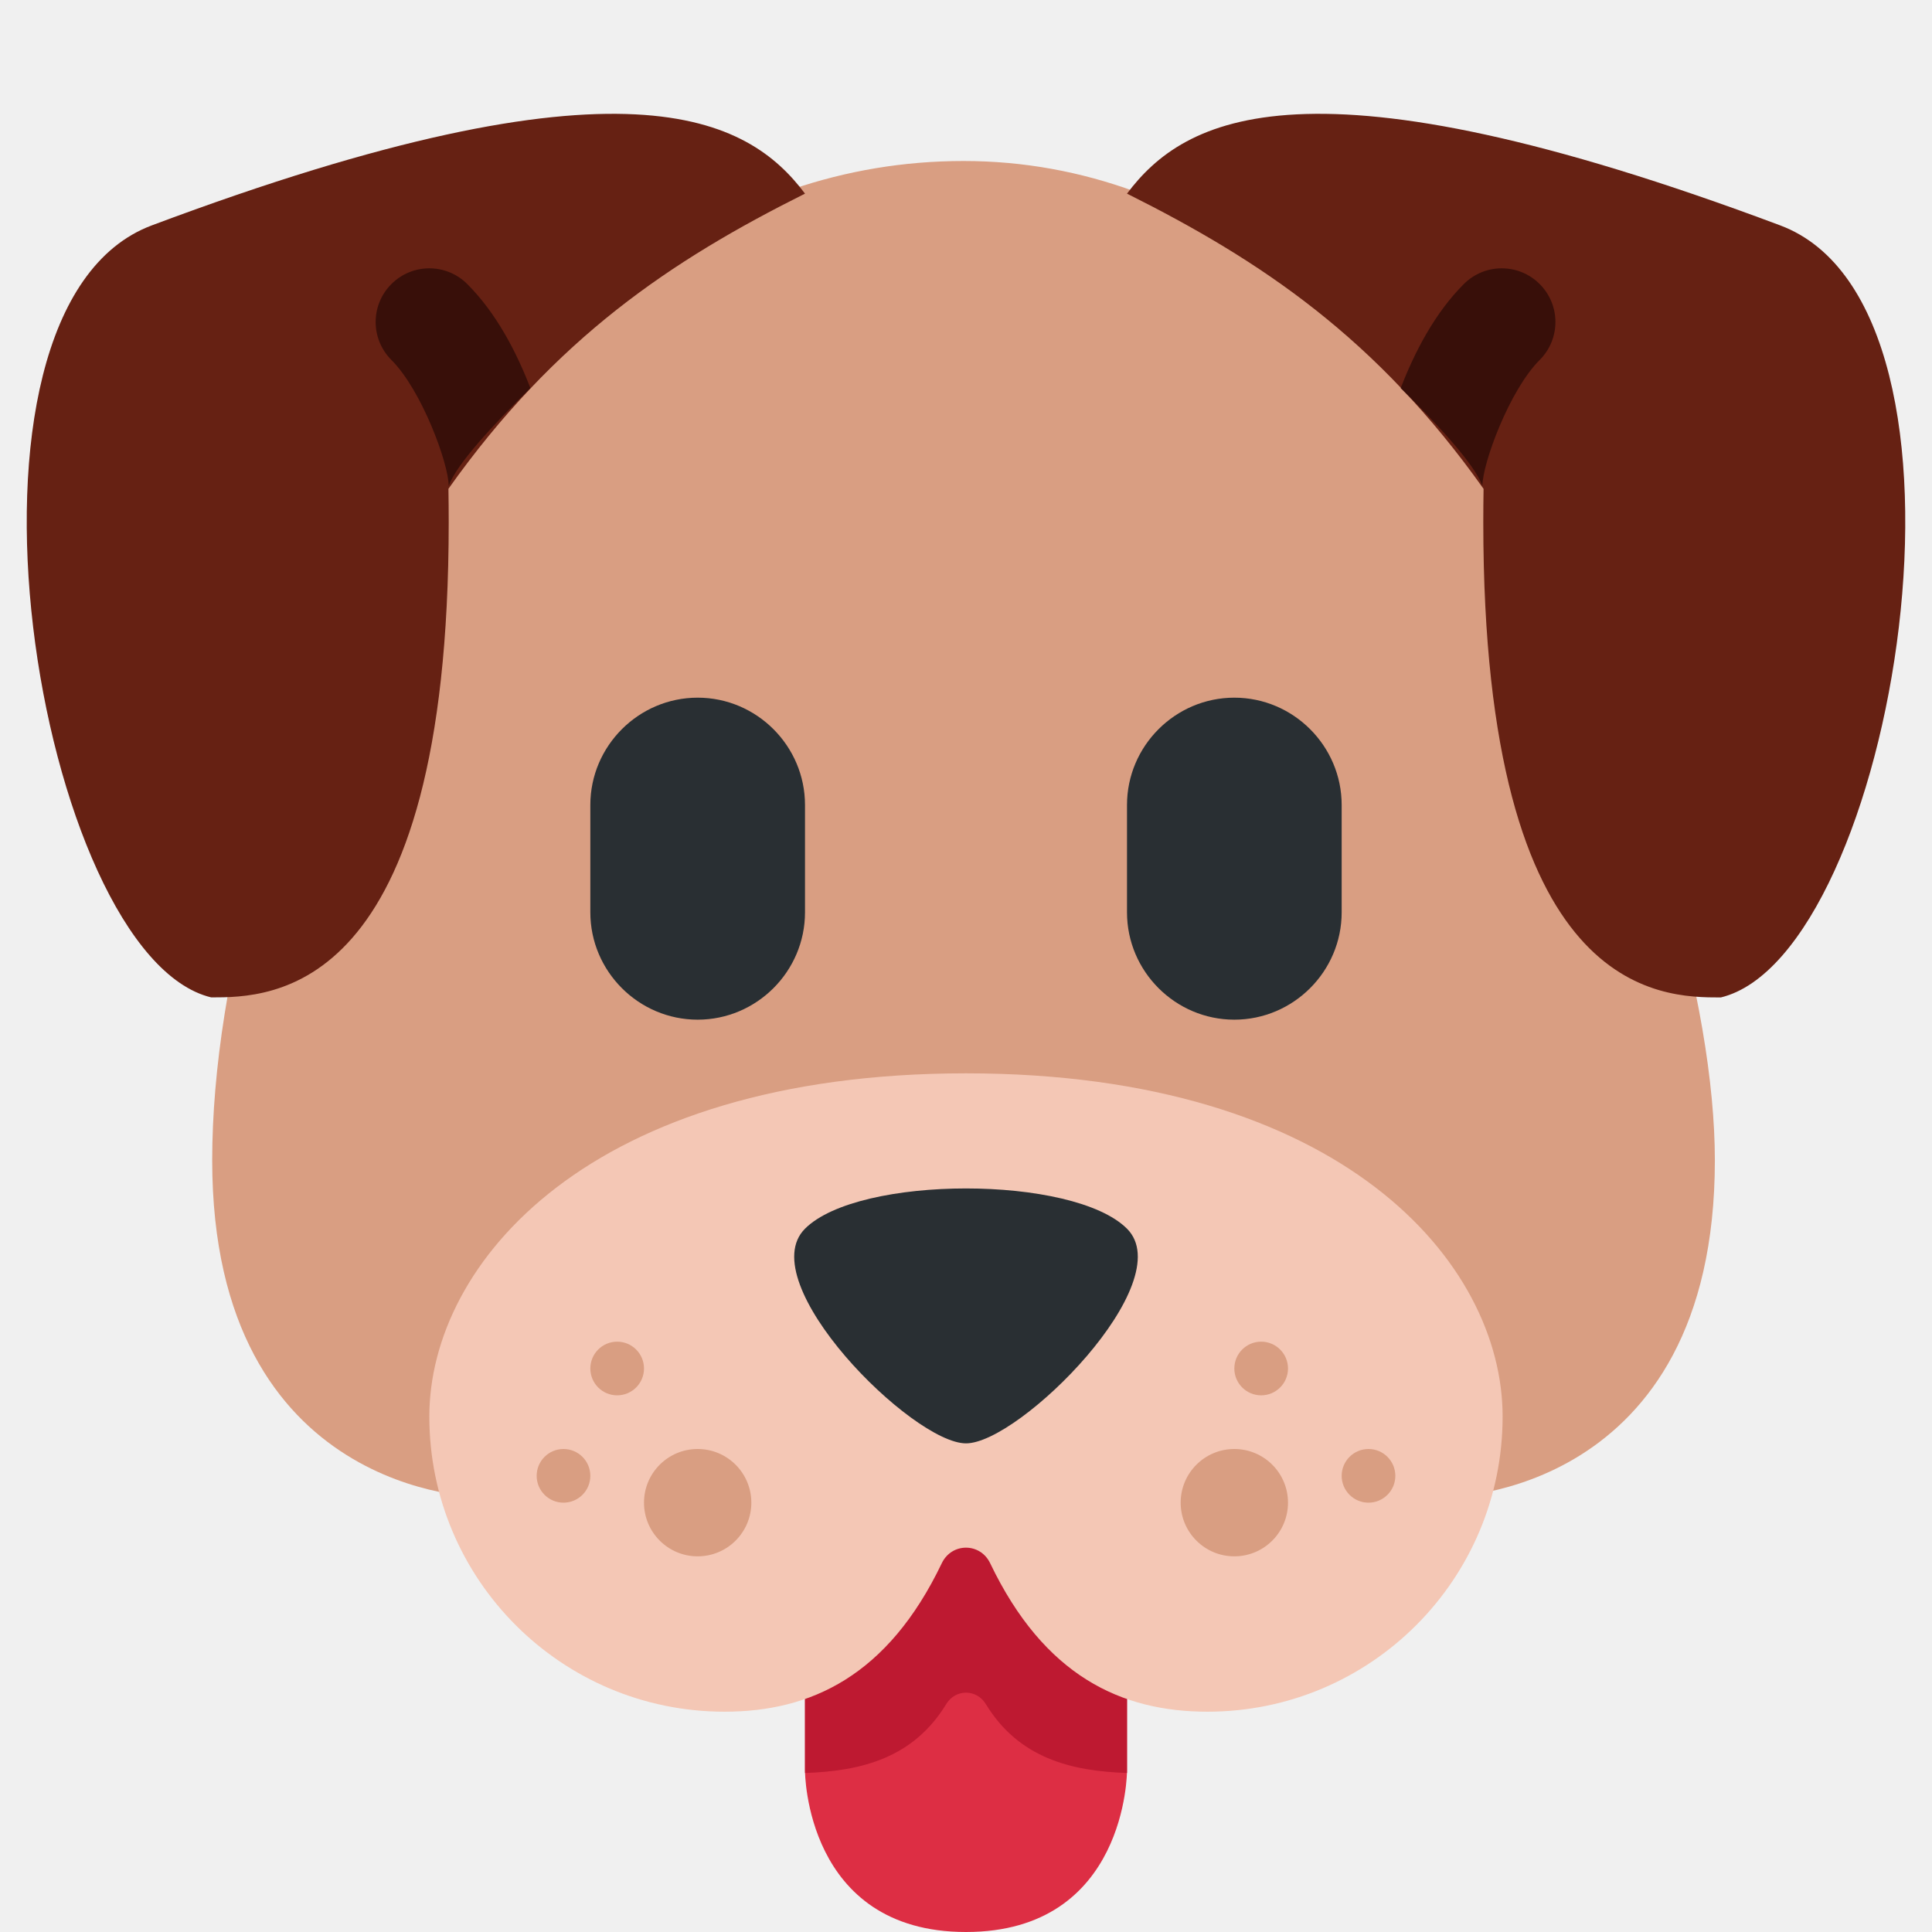
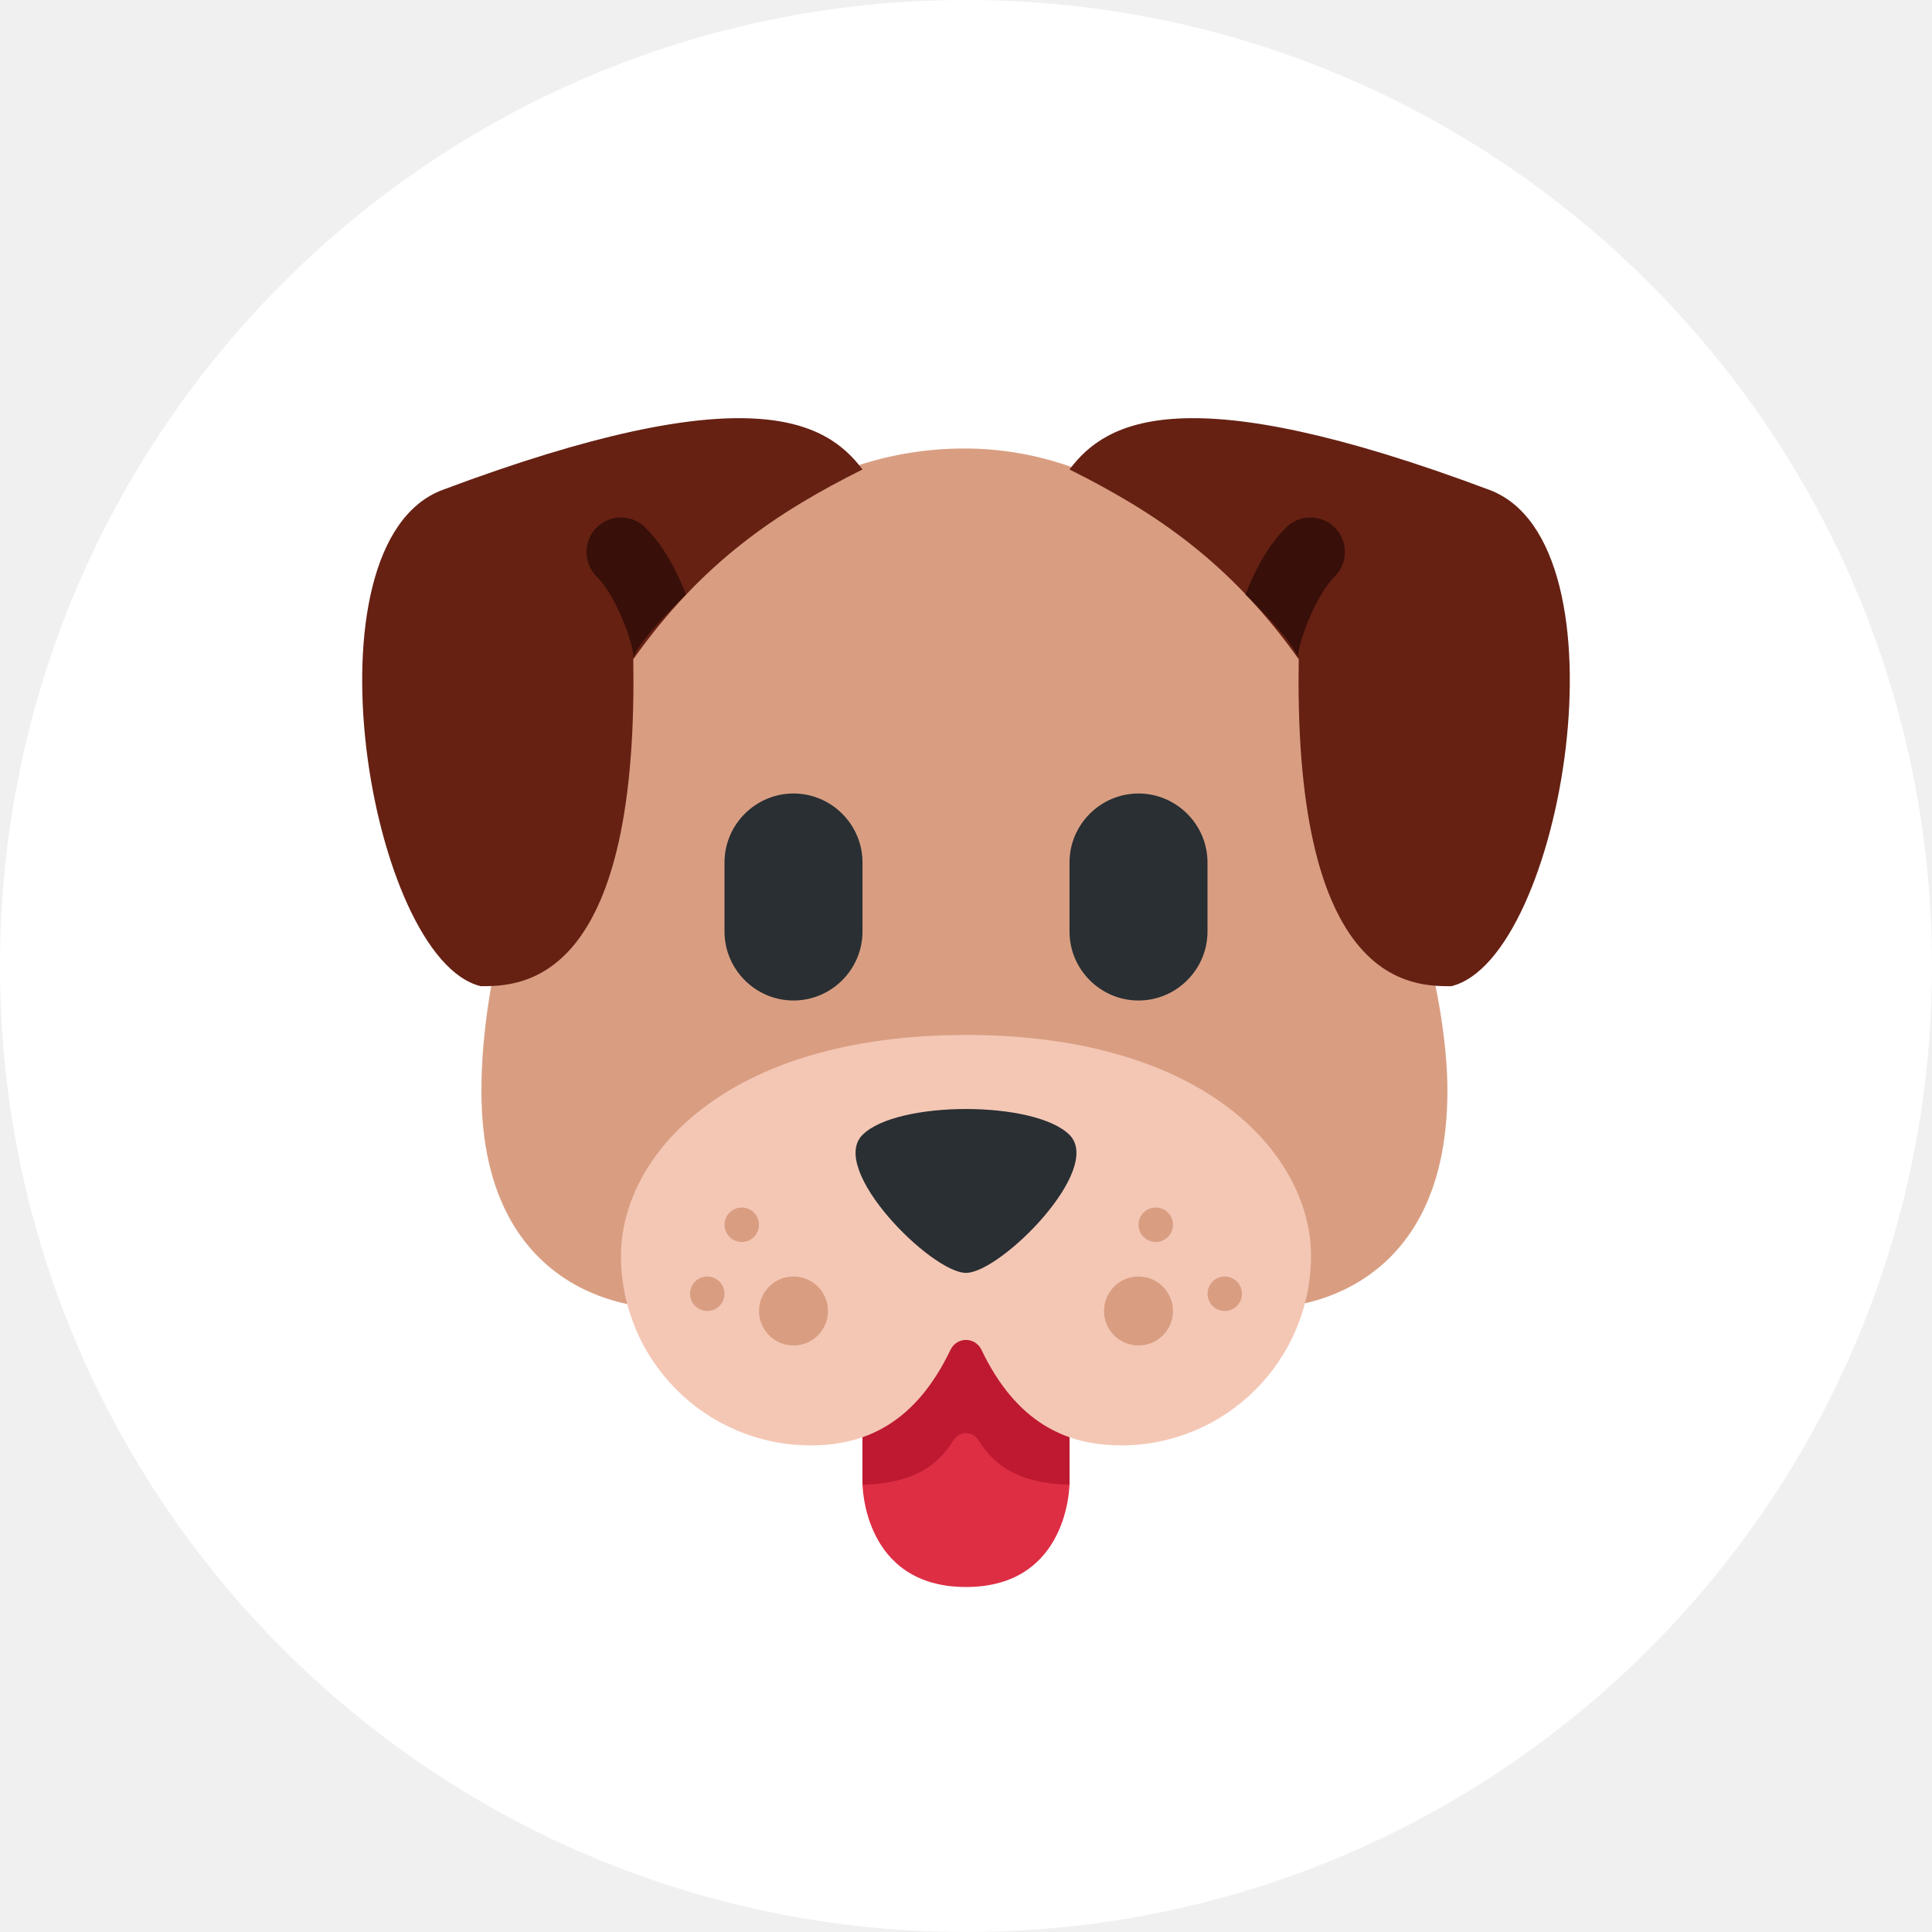
- <svg xmlns="http://www.w3.org/2000/svg" viewBox="0 0 36 36">
+ <svg xmlns="http://www.w3.org/2000/svg" viewBox="-10 -10 56 56">
+   <circle fill="#FFFFFF" cx="18.0" cy="18.0" r="28.0" />
  <path fill="#DD2E44" d="M15 27v6s0 3 3 3 3-3 3-3v-6h-6z" />
  <path fill="#BE1931" d="M15 33l.001.037c1.041-.035 2.016-.274 2.632-1.286.171-.281.563-.281.735 0 .616 1.011 1.591 1.251 2.632 1.286V27h-6v6z" />
  <path fill="#D99E82" d="M31.954 21.619c0 6.276-5 6.276-5 6.276h-18s-5 0-5-6.276c0-6.724 5-18.619 14-18.619s14 12.895 14 18.619z" />
  <path fill="#F4C7B5" d="M18 20c-7 0-10 3.527-10 6.395 0 3.037 2.462 5.5 5.5 5.5 1.605 0 3.042-.664 4.049-2.767.185-.386.716-.386.901 0 1.007 2.103 2.445 2.767 4.049 2.767 3.038 0 5.5-2.463 5.5-5.5C28 23.527 25 20 18 20z" />
  <path fill="#292F33" d="M15 22.895c-1 1 2 4 3 4s4-3 3-4-5-1-6 0zM13 19c-1.1 0-2-.9-2-2v-2c0-1.1.9-2 2-2s2 .9 2 2v2c0 1.1-.9 2-2 2zm10 0c-1.1 0-2-.9-2-2v-2c0-1.1.9-2 2-2s2 .9 2 2v2c0 1.1-.9 2-2 2z" />
  <path fill="#662113" d="M15 3.608C13.941 2.199 11.681.881 2.828 4.2-1.316 5.754.708 17.804 3.935 18.585c1.106 0 4.426 0 4.426-8.852 0-.22-.002-.423-.005-.625C10.35 6.298 12.5 4.857 15 3.608zm18.172.592C24.319.881 22.059 2.199 21 3.608c2.5 1.25 4.65 2.691 6.644 5.501-.003.201-.005.404-.005.625 0 8.852 3.319 8.852 4.426 8.852 3.227-.782 5.251-12.832 1.107-14.386z" />
  <circle fill="#D99E82" cx="23.5" cy="25.5" r=".5" />
  <circle fill="#D99E82" cx="11.5" cy="25.5" r=".5" />
  <circle fill="#D99E82" cx="25.5" cy="27.5" r=".5" />
  <circle fill="#D99E82" cx="10.5" cy="27.5" r=".5" />
  <circle fill="#D99E82" cx="23" cy="28" r="1" />
  <circle fill="#D99E82" cx="13" cy="28" r="1" />
  <path fill="#380F09" d="M9.883 7.232c-.259-.673-.634-1.397-1.176-1.939-.391-.391-1.023-.391-1.414 0s-.391 1.023 0 1.414c.57.57 1.066 1.934 1.068 2.346.145-.404.839-1.15 1.522-1.821zm16.217 0c.259-.672.634-1.397 1.176-1.939.391-.391 1.023-.391 1.414 0s.391 1.023 0 1.414c-.57.57-1.066 1.934-1.068 2.346-.145-.404-.839-1.15-1.522-1.821z" />
</svg>
